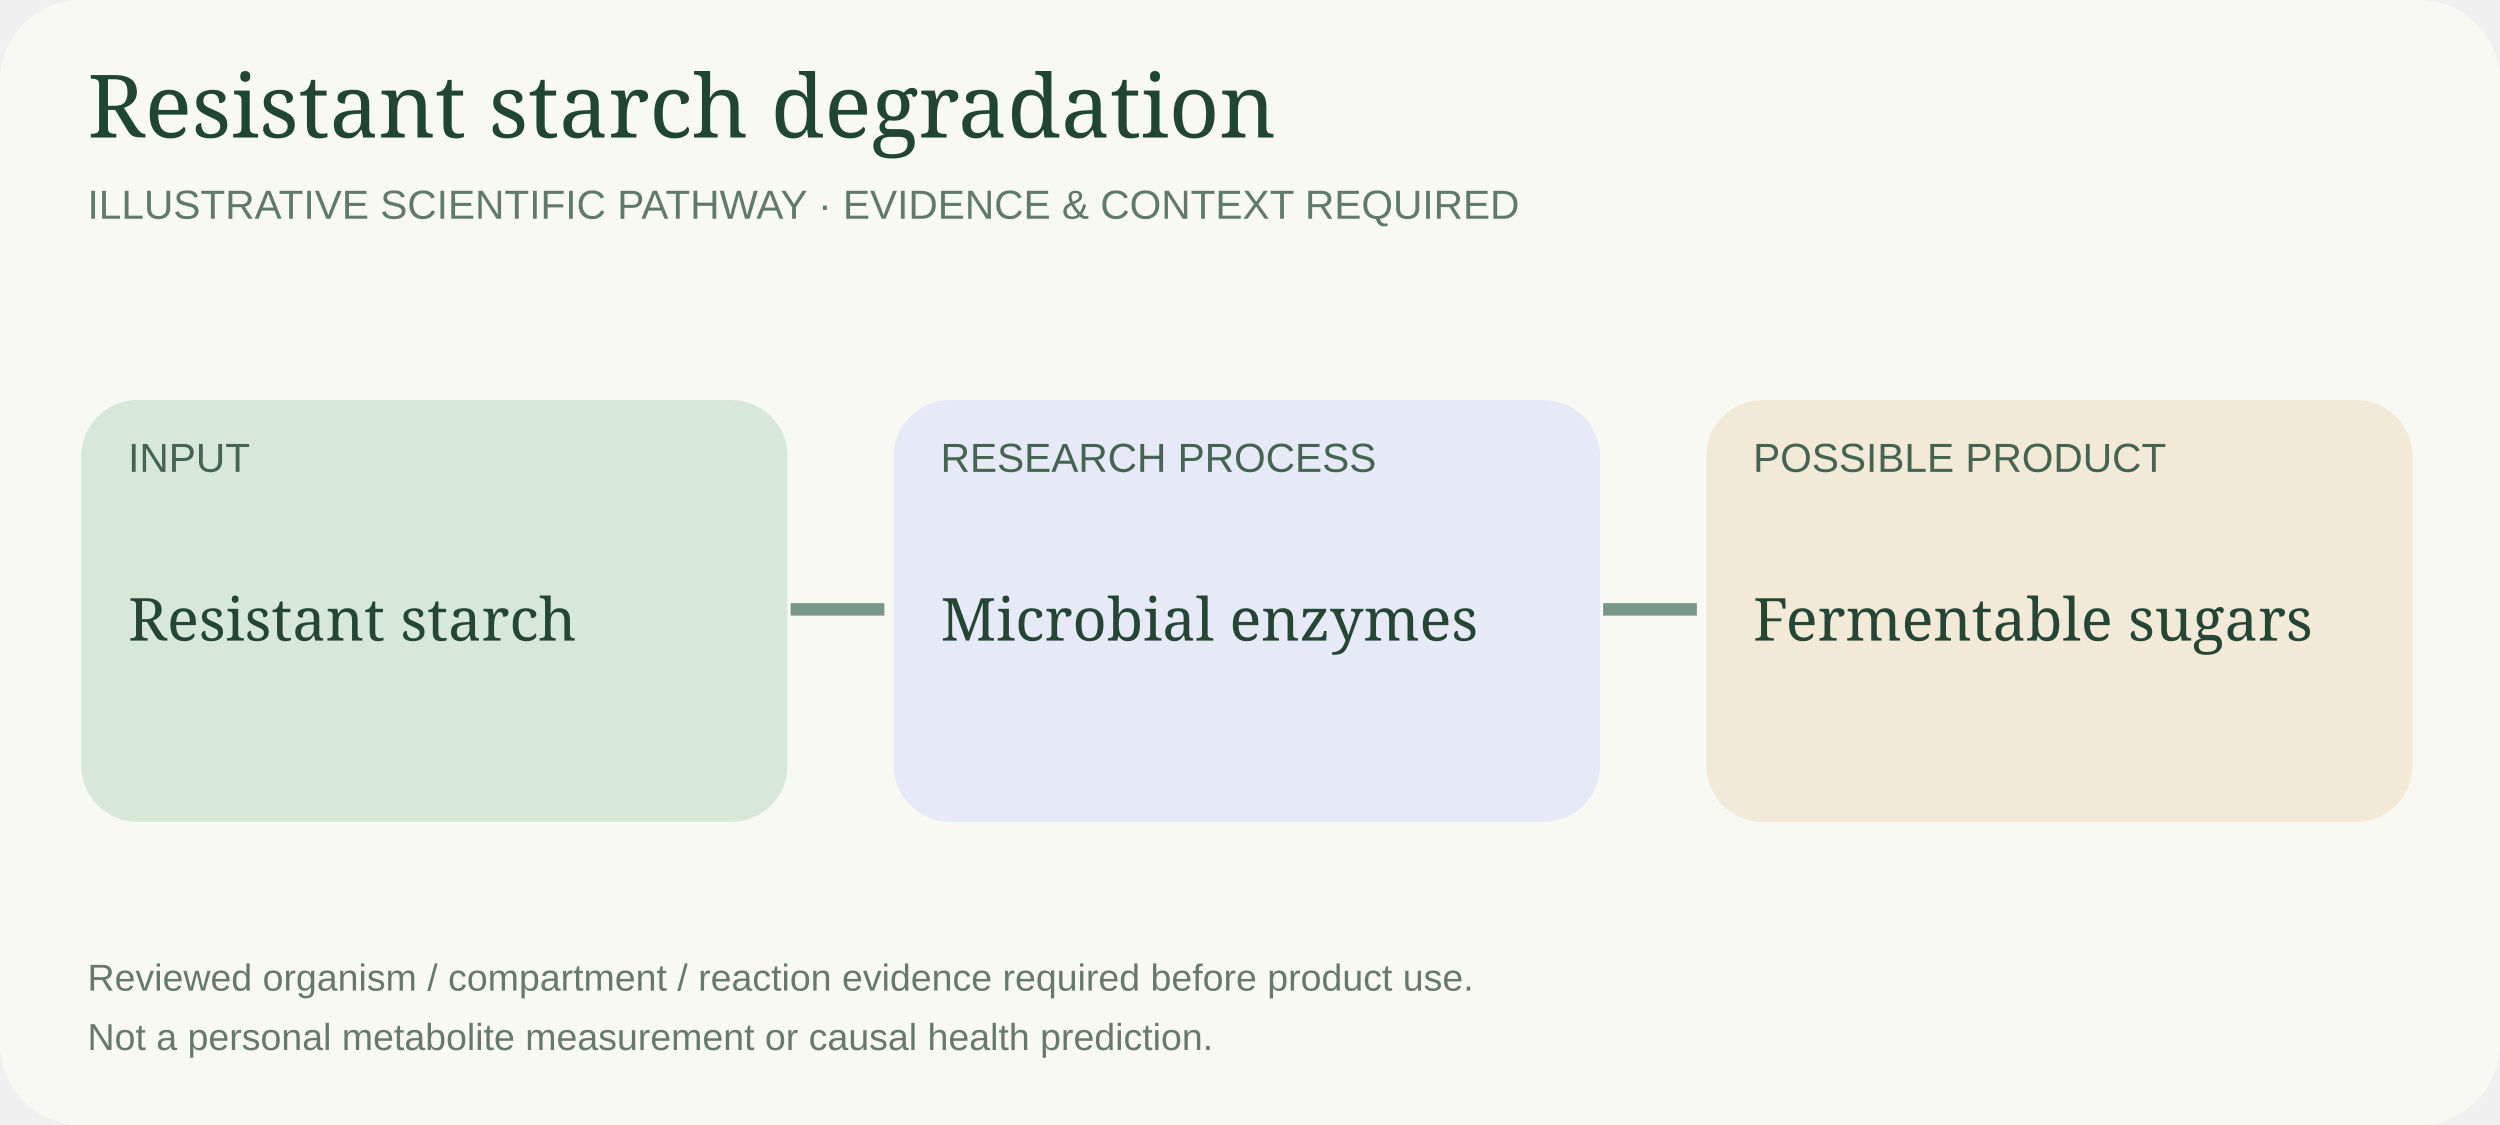
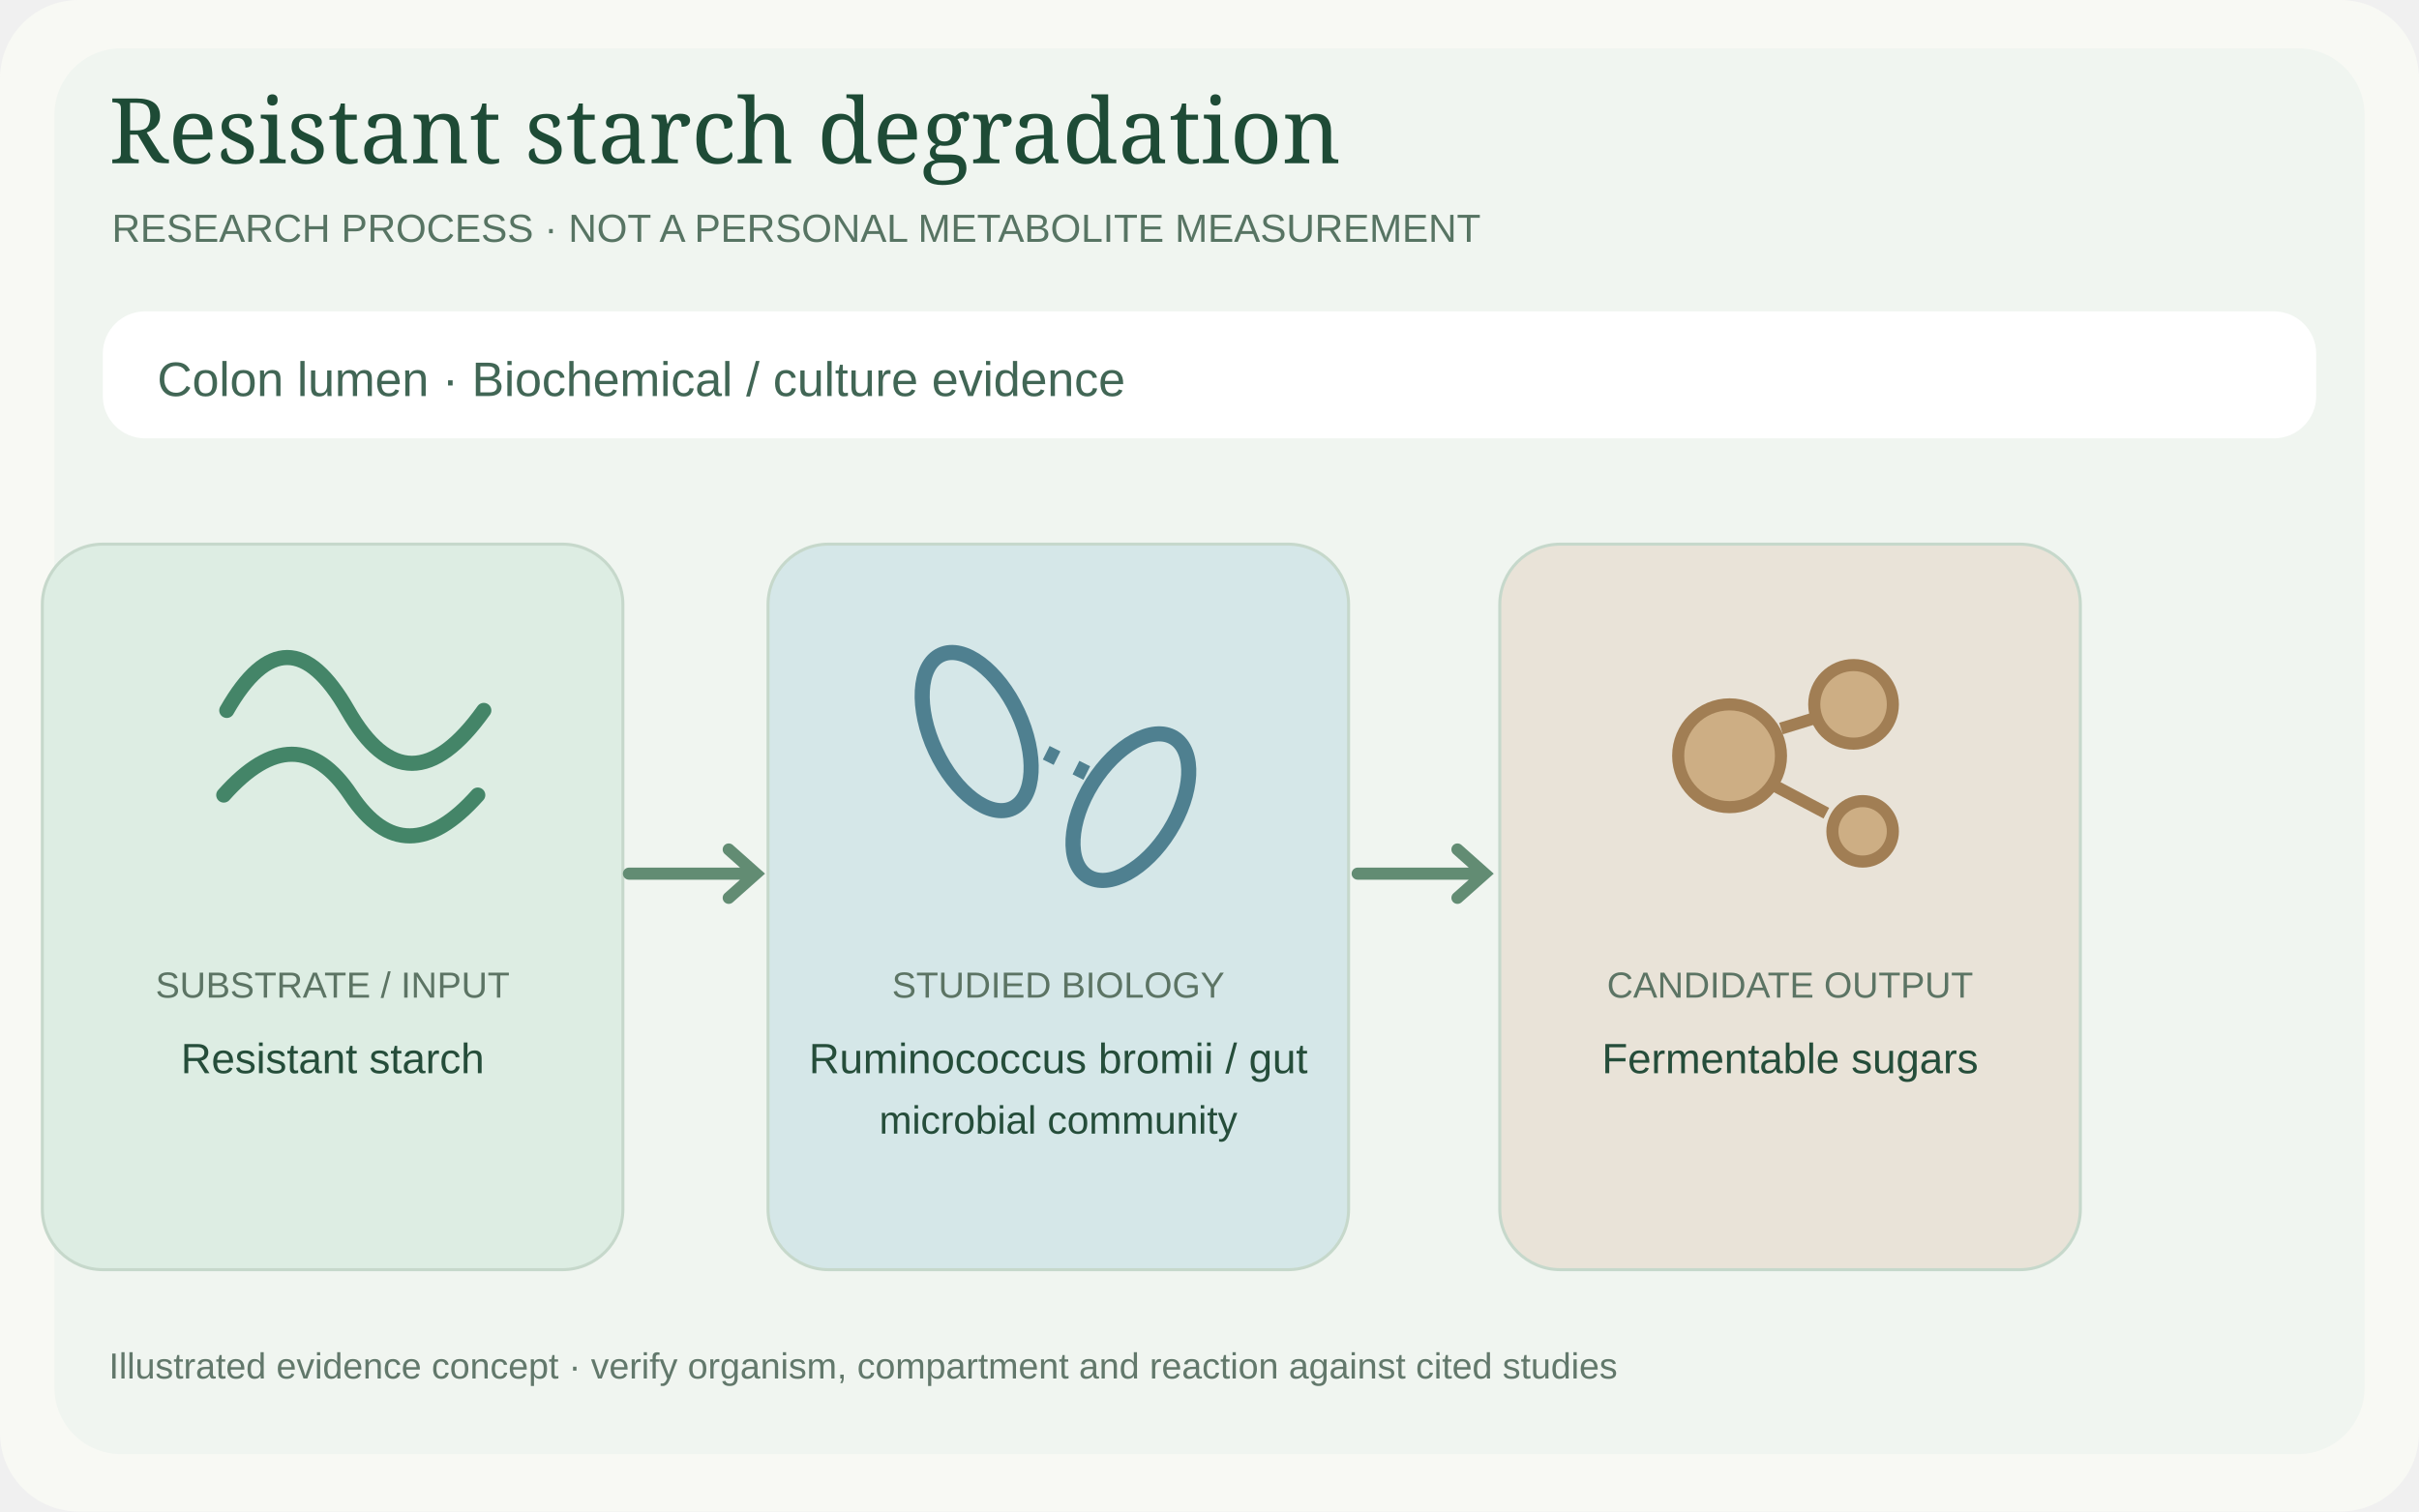
- <svg xmlns="http://www.w3.org/2000/svg" viewBox="0 0 800 360" role="img" aria-label="Conceptual research pathway: Resistant starch degradation. Resistant starch to Microbial enzymes to Fermentable sugars. This does not imply a personal measured pathway.">
-   <rect width="800" height="360" rx="26" fill="#F9F9F4" />
-   <text x="28" y="44" font-size="28" fill="#204633" font-family="Georgia">Resistant starch degradation</text>
-   <text x="28" y="70" font-size="13" fill="#60796B" font-family="Arial">ILLUSTRATIVE SCIENTIFIC PATHWAY · EVIDENCE &amp; CONTEXT REQUIRED</text>
-   <rect x="26" y="128" width="226" height="135" rx="18" fill="#D7E8D9" />
-   <text x="41" y="151" font-size="13" font-family="Arial" fill="#456451">INPUT</text>
-   <text x="41" y="205" font-size="19" font-family="Georgia" fill="#254635">Resistant starch</text>
-   <rect x="286" y="128" width="226" height="135" rx="18" fill="#E6EAF6" />
-   <text x="301" y="151" font-size="13" font-family="Arial" fill="#456451">RESEARCH PROCESS</text>
-   <text x="301" y="205" font-size="19" font-family="Georgia" fill="#254635">Microbial enzymes</text>
-   <rect x="546" y="128" width="226" height="135" rx="18" fill="#F3E9D7" />
-   <text x="561" y="151" font-size="13" font-family="Arial" fill="#456451">POSSIBLE PRODUCT</text>
-   <text x="561" y="205" font-size="19" font-family="Georgia" fill="#254635">Fermentable sugars</text>
-   <path d="M253 195H283M513 195H543" stroke="#779888" stroke-width="4" />
-   <text x="28" y="317" font-family="Arial" font-size="12" fill="#67796D">Reviewed organism / compartment / reaction evidence required before product use.</text>
-   <text x="28" y="336" font-family="Arial" font-size="12" fill="#67796D">Not a personal metabolite measurement or causal health prediction.</text>
+ <svg xmlns="http://www.w3.org/2000/svg" viewBox="0 0 800 500" role="img" aria-label="Illustrated conceptual research pathway Resistant starch degradation. Resistant starch through Ruminococcus bromii / gut microbial community to Fermentable sugars. Not measured in your sample.">
+   <rect width="800" height="500" rx="26" fill="#F8F9F4" />
+   <rect x="18" y="16" width="764" height="465" rx="22" fill="#F0F5F0" />
+   <text x="36" y="54" font-family="Georgia,serif" font-size="30" fill="#1E4B36">Resistant starch degradation</text>
+   <text x="37" y="80" font-family="Arial" font-size="13" fill="#577463">RESEARCH PROCESS · NOT A PERSONAL METABOLITE MEASUREMENT</text>
+   <rect x="34" y="103" rx="14" width="732" height="42" fill="#FFFFFF" />
+   <text x="52" y="131" font-family="Arial" font-size="16" fill="#416655">Colon lumen  ·  Biochemical / culture evidence</text>
+   <rect x="14" y="180" width="192" height="240" rx="20" fill="#DDEDE3" stroke="#C6D8CB" />
+   <g transform="translate(110 250)">
+     <g stroke="#448568" fill="none" stroke-width="5" stroke-linecap="round">
+       <path d="M-35 -15q20-35 40 0t45 0M-36 13q24-27 42 0t42 0" />
+     </g>
+   </g>
+   <text x="110" y="330" font-family="Arial" font-size="12" text-anchor="middle" fill="#5C7464">SUBSTRATE / INPUT</text>
+   <text x="110" y="355" font-family="Arial" font-size="14" text-anchor="middle" fill="#254D3A">Resistant starch</text>
+   <rect x="254" y="180" width="192" height="240" rx="20" fill="#D5E7E8" stroke="#C6D8CB" />
+   <g transform="translate(350 250)">
+     <g stroke="#4F8090" stroke-width="5" fill="none">
+       <ellipse cx="-27" cy="-8" rx="15" ry="28" transform="rotate(-25 -27 -8)" />
+       <ellipse cx="24" cy="17" rx="15" ry="27" transform="rotate(32 24 17)" />
+       <path d="M-4 -1l16 8" stroke-dasharray="4 7" />
+     </g>
+   </g>
+   <text x="350" y="330" font-family="Arial" font-size="12" text-anchor="middle" fill="#5C7464">STUDIED BIOLOGY</text>
+   <text x="350" y="355" font-family="Arial" font-size="14" text-anchor="middle" fill="#254D3A">Ruminococcus bromii / gut</text>
+   <text x="350" y="375" font-family="Arial" font-size="13" text-anchor="middle" fill="#254D3A"> microbial community</text>
+   <rect x="496" y="180" width="192" height="240" rx="20" fill="#E9E3D8" stroke="#C6D8CB" />
+   <g transform="translate(592 250)">
+     <g stroke="#A17E54" stroke-width="4" fill="#CDAE84">
+       <circle cx="-20" cy="0" r="17" />
+       <circle cx="21" cy="-17" r="13" />
+       <circle cx="24" cy="25" r="10" />
+       <path d="M-3 -9L10 -13M-5 10L12 19" />
+     </g>
+   </g>
+   <text x="592" y="330" font-family="Arial" font-size="12" text-anchor="middle" fill="#5C7464">CANDIDATE OUTPUT</text>
+   <text x="592" y="355" font-family="Arial" font-size="14" text-anchor="middle" fill="#254D3A">Fermentable sugars</text>
+   <g fill="none" stroke="#628C73" stroke-width="4" stroke-linecap="round">
+     <path d="M208 289h42m-9-8 9 8-9 8M449 289h42m-9-8 9 8-9 8" />
+   </g>
+   <text x="36" y="456" font-family="Arial" font-size="12" fill="#62786B">Illustrated evidence concept · verify organism, compartment and reaction against cited studies</text>
</svg>
